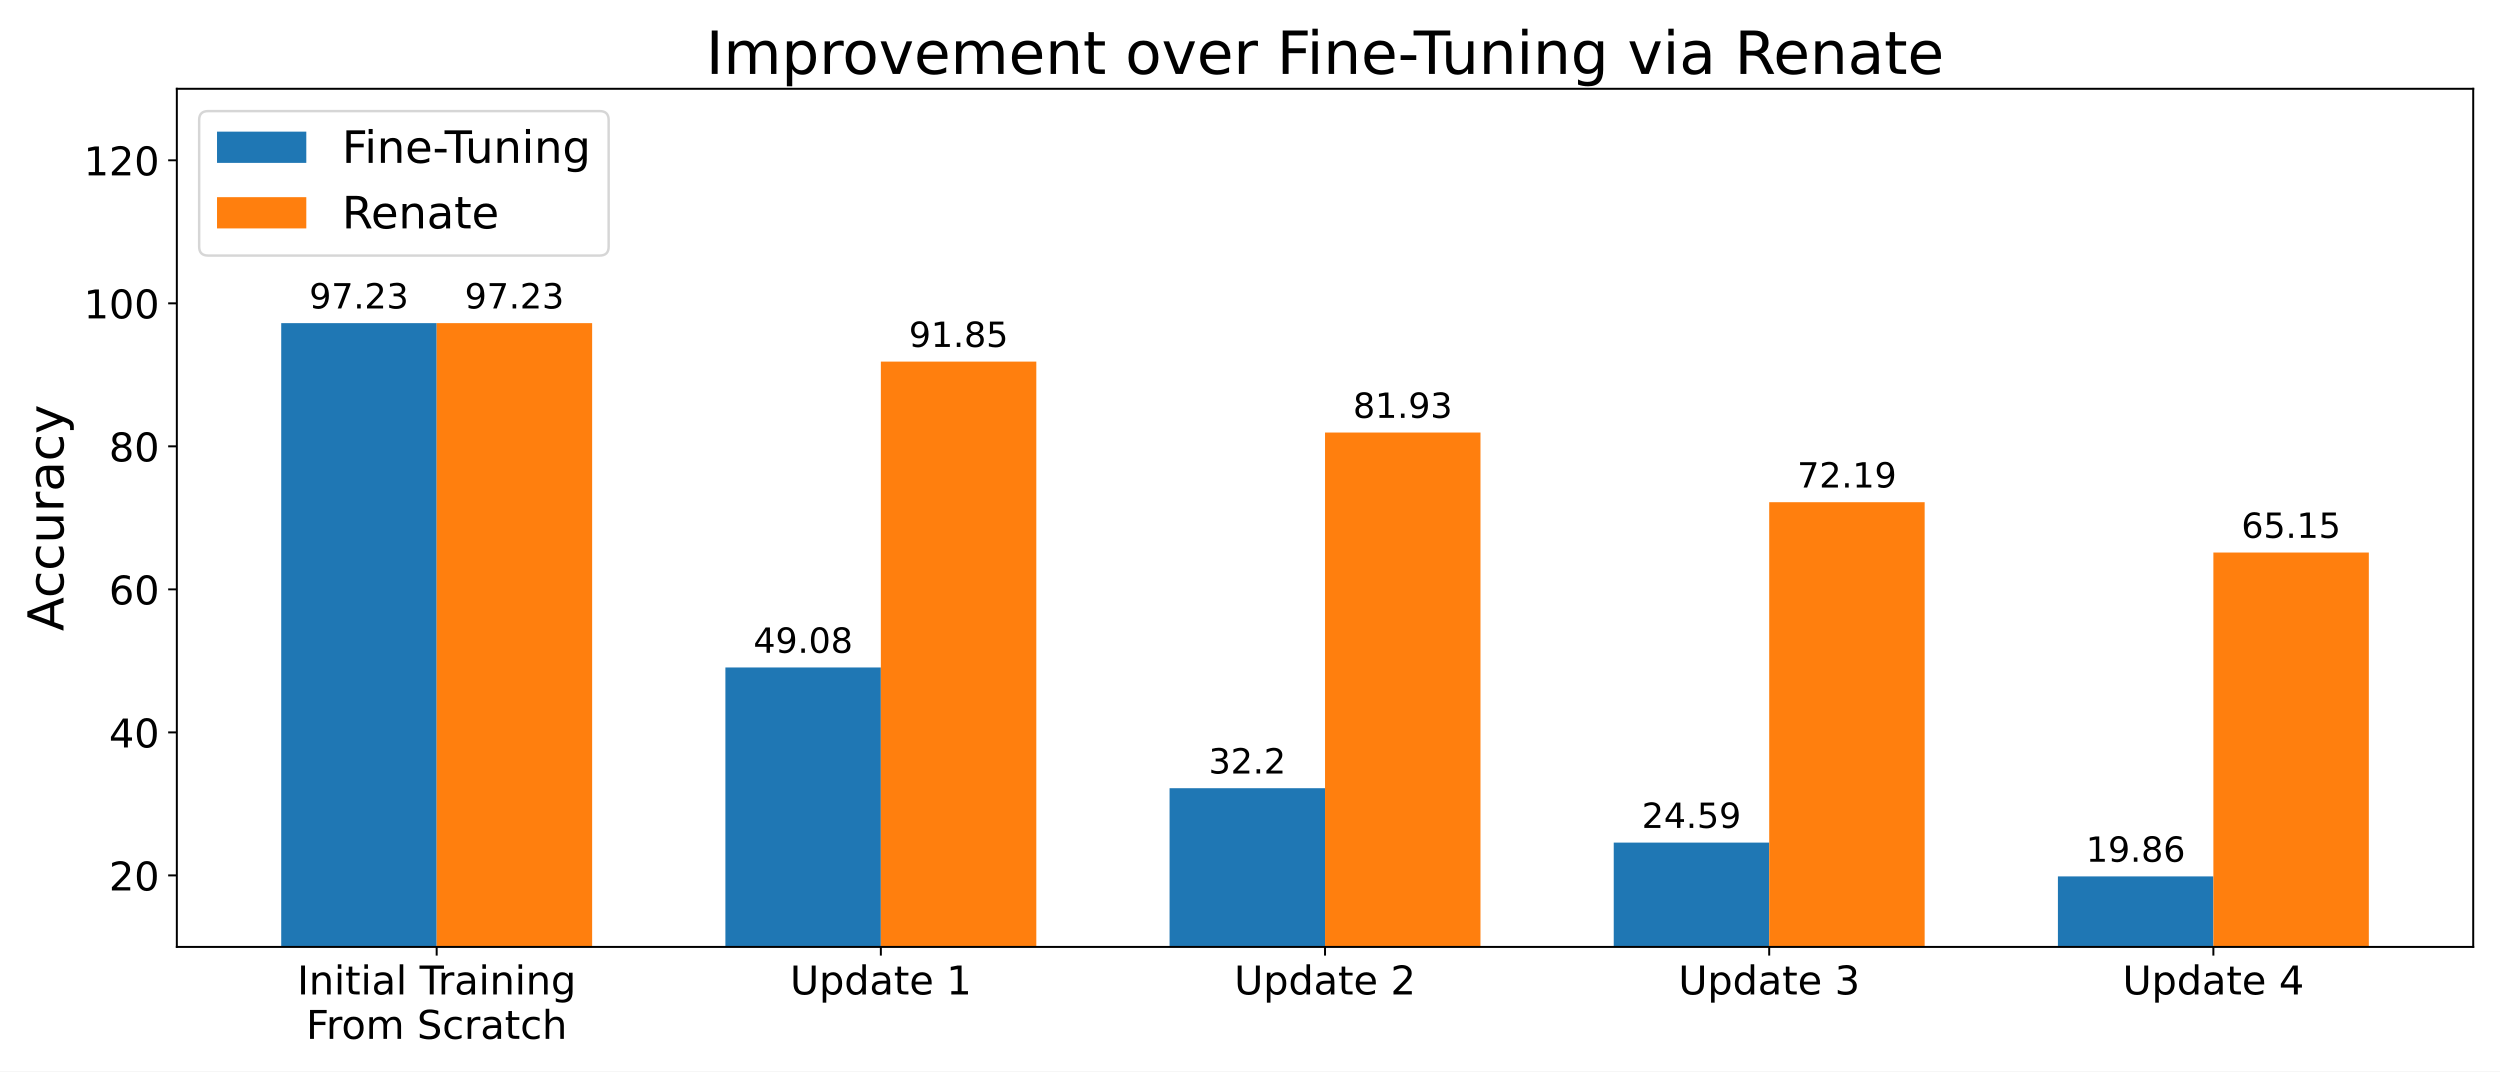
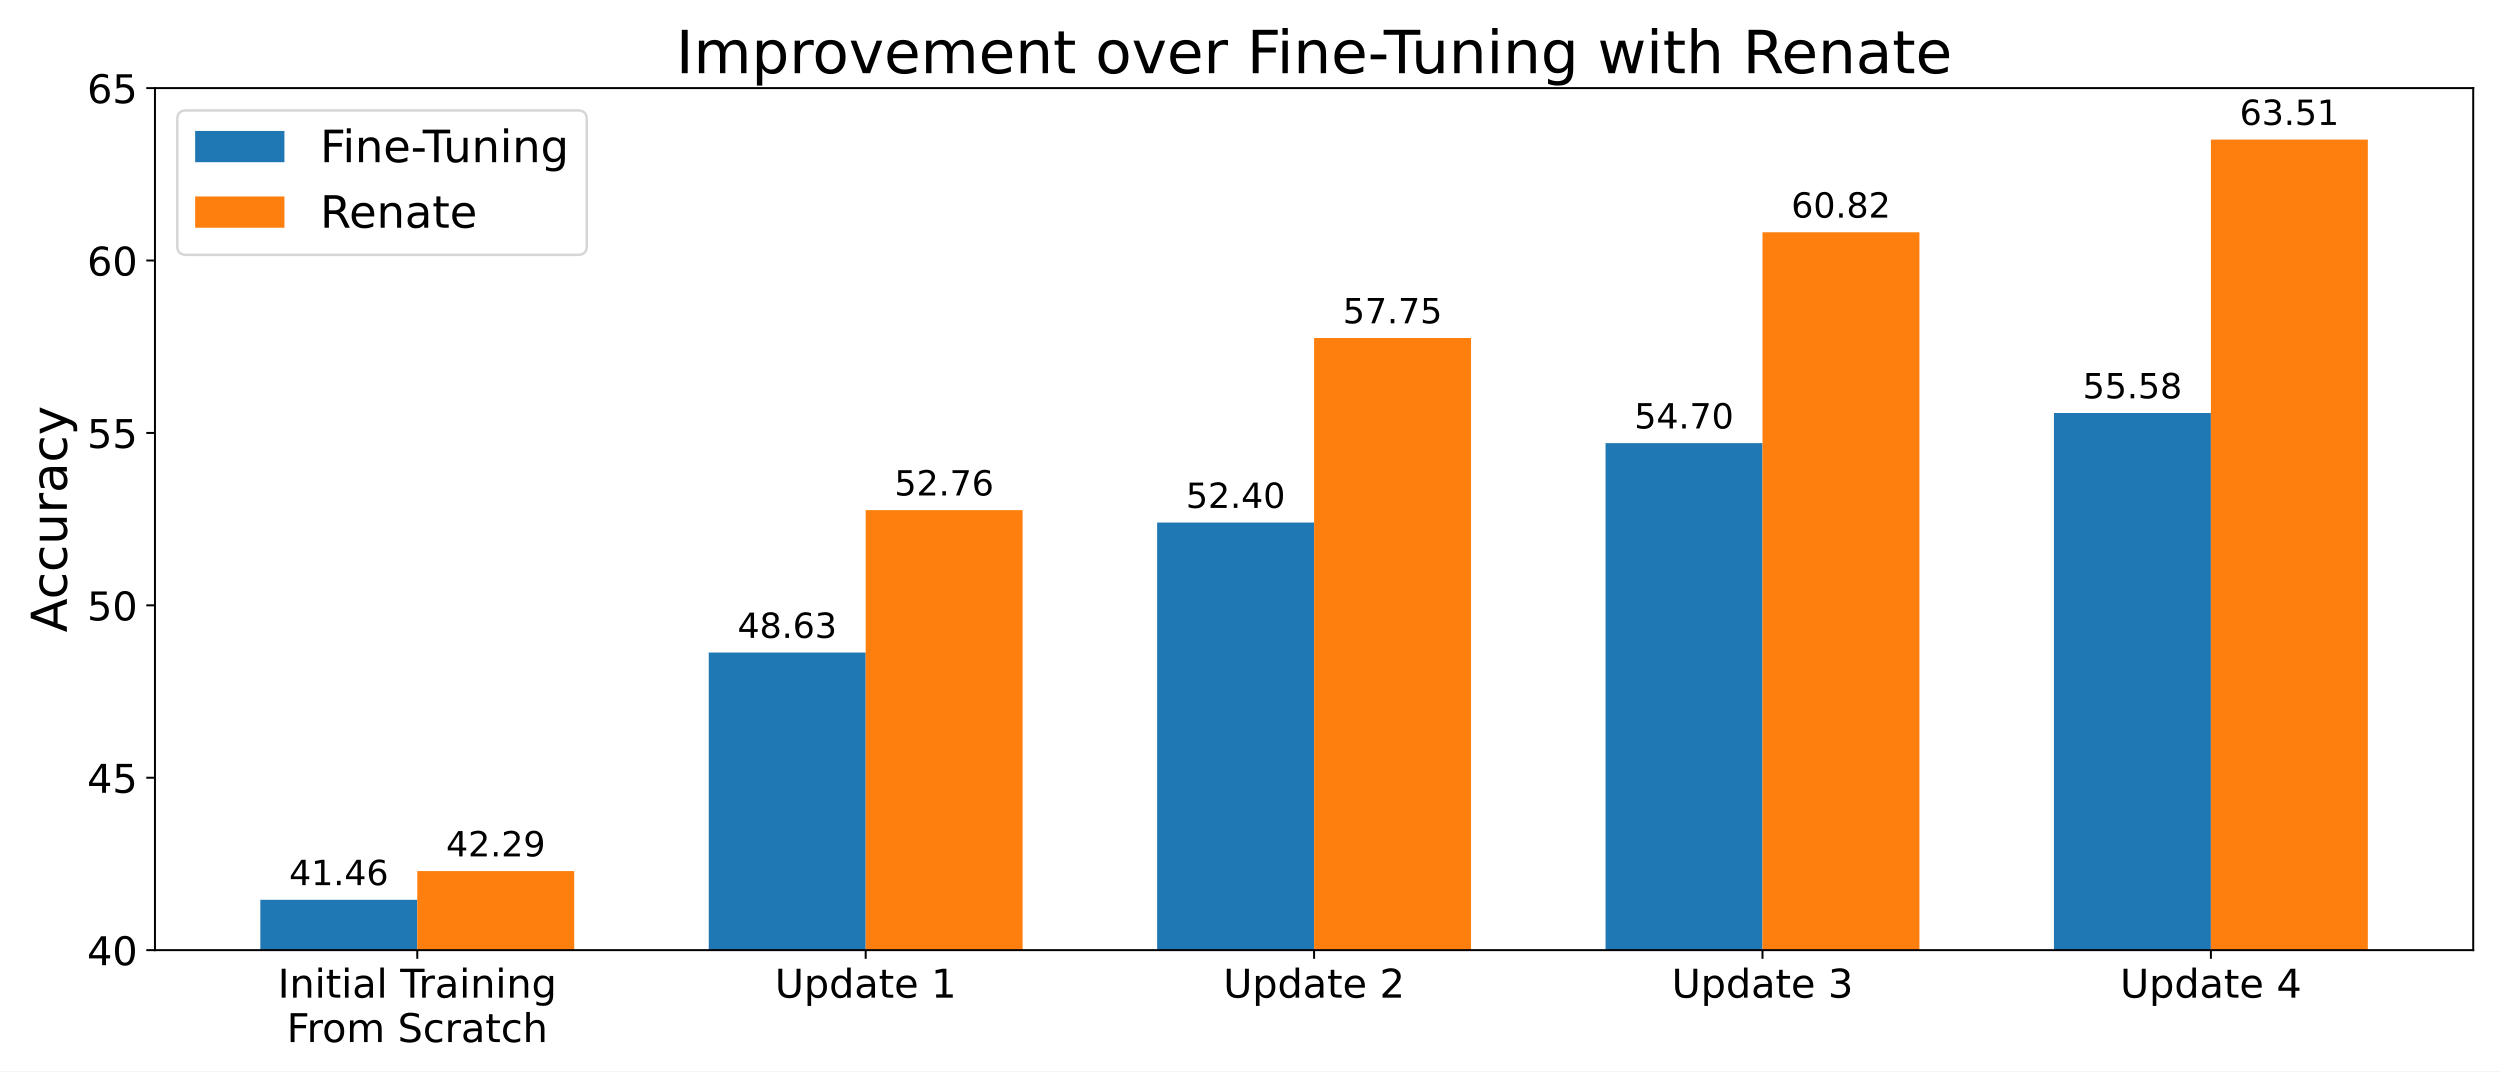
<svg xmlns="http://www.w3.org/2000/svg" xmlns:xlink="http://www.w3.org/1999/xlink" width="1008pt" height="432pt" viewBox="0 0 1008 432" version="1.1">
  <defs>
    <style type="text/css">*{stroke-linejoin: round; stroke-linecap: butt}</style>
  </defs>
  <g id="figure_1">
    <g id="patch_1">
      <path d="M 0 432  L 1008 432  L 1008 0  L 0 0  z " style="fill: #ffffff" />
    </g>
    <g id="axes_1">
      <g id="patch_2">
-         <path d="M 71.3 381.8  L 997.2 381.8  L 997.2 35.8  L 71.3 35.8  z " style="fill: #ffffff" />
+         <path d="M 62.48 383.096  L 997.2 383.096  L 997.2 35.52  L 62.48 35.52  z " style="fill: #ffffff" />
      </g>
      <g id="patch_3">
-         <path d="M 113.386 410.633  L 176.068 410.633  L 176.068 130.287  L 113.386 130.287  z " clip-path="url(#p554fb42fe5)" style="fill: #1f77b4" />
+         <path d="M 104.967 939.218  L 168.246 939.218  L 168.246 362.798  L 104.967 362.798  z " clip-path="url(#p8a163cc207)" style="fill: #1f77b4" />
      </g>
      <g id="patch_4">
-         <path d="M 292.477 410.633  L 355.159 410.633  L 355.159 269.119  L 292.477 269.119  z " clip-path="url(#p554fb42fe5)" style="fill: #1f77b4" />
+         <path d="M 285.764 939.218  L 349.043 939.218  L 349.043 263.113  L 285.764 263.113  z " clip-path="url(#p8a163cc207)" style="fill: #1f77b4" />
      </g>
      <g id="patch_5">
-         <path d="M 471.568 410.633  L 534.25 410.633  L 534.25 317.79  L 471.568 317.79  z " clip-path="url(#p554fb42fe5)" style="fill: #1f77b4" />
+         <path d="M 466.561 939.218  L 529.84 939.218  L 529.84 210.698  L 466.561 210.698  z " clip-path="url(#p8a163cc207)" style="fill: #1f77b4" />
      </g>
      <g id="patch_6">
-         <path d="M 650.659 410.633  L 713.341 410.633  L 713.341 339.732  L 650.659 339.732  z " clip-path="url(#p554fb42fe5)" style="fill: #1f77b4" />
+         <path d="M 647.358 939.218  L 710.637 939.218  L 710.637 178.675  L 647.358 178.675  z " clip-path="url(#p8a163cc207)" style="fill: #1f77b4" />
      </g>
      <g id="patch_7">
-         <path d="M 829.75 410.633  L 892.432 410.633  L 892.432 353.37  L 829.75 353.37  z " clip-path="url(#p554fb42fe5)" style="fill: #1f77b4" />
+         <path d="M 828.155 939.218  L 891.434 939.218  L 891.434 166.524  L 828.155 166.524  z " clip-path="url(#p8a163cc207)" style="fill: #1f77b4" />
      </g>
      <g id="patch_8">
-         <path d="M 176.068 410.633  L 238.75 410.633  L 238.75 130.287  L 176.068 130.287  z " clip-path="url(#p554fb42fe5)" style="fill: #ff7f0e" />
+         <path d="M 168.246 939.218  L 231.525 939.218  L 231.525 351.212  L 168.246 351.212  z " clip-path="url(#p8a163cc207)" style="fill: #ff7f0e" />
      </g>
      <g id="patch_9">
-         <path d="M 355.159 410.633  L 417.841 410.633  L 417.841 145.799  L 355.159 145.799  z " clip-path="url(#p554fb42fe5)" style="fill: #ff7f0e" />
+         <path d="M 349.043 939.218  L 412.322 939.218  L 412.322 205.693  L 349.043 205.693  z " clip-path="url(#p8a163cc207)" style="fill: #ff7f0e" />
      </g>
      <g id="patch_10">
-         <path d="M 534.25 410.633  L 596.932 410.633  L 596.932 174.402  L 534.25 174.402  z " clip-path="url(#p554fb42fe5)" style="fill: #ff7f0e" />
+         <path d="M 529.84 939.218  L 593.119 939.218  L 593.119 136.271  L 529.84 136.271  z " clip-path="url(#p8a163cc207)" style="fill: #ff7f0e" />
      </g>
      <g id="patch_11">
-         <path d="M 713.341 410.633  L 776.023 410.633  L 776.023 202.486  L 713.341 202.486  z " clip-path="url(#p554fb42fe5)" style="fill: #ff7f0e" />
+         <path d="M 710.637 939.218  L 773.916 939.218  L 773.916 93.658  L 710.637 93.658  z " clip-path="url(#p8a163cc207)" style="fill: #ff7f0e" />
      </g>
      <g id="patch_12">
-         <path d="M 892.432 410.633  L 955.114 410.633  L 955.114 222.784  L 892.432 222.784  z " clip-path="url(#p554fb42fe5)" style="fill: #ff7f0e" />
+         <path d="M 891.434 939.218  L 954.713 939.218  L 954.713 56.282  L 891.434 56.282  z " clip-path="url(#p8a163cc207)" style="fill: #ff7f0e" />
      </g>
      <g id="matplotlib.axis_1">
        <g id="xtick_1">
          <g id="line2d_1">
            <defs>
-               <path id="m2bc23088a0" d="M 0 0  L 0 3.5  " style="stroke: #000000; stroke-width: 0.8" />
+               <path id="md21f0d5c09" d="M 0 0  L 0 3.5  " style="stroke: #000000; stroke-width: 0.8" />
            </defs>
            <g>
-               <use xlink:href="#m2bc23088a0" x="176.068" y="381.8" style="stroke: #000000; stroke-width: 0.8" />
+               <use xlink:href="#md21f0d5c09" x="168.246" y="383.096" style="stroke: #000000; stroke-width: 0.8" />
            </g>
          </g>
          <g id="text_1">
-             <g transform="translate(119.8282 400.9575) scale(0.16 -0.16)">
+             <g transform="translate(112.0062 402.2535)scale(0.16 -0.16)">
              <defs>
                <path id="DejaVuSans-49" d="M 628 4666  L 1259 4666  L 1259 0  L 628 0  L 628 4666  z " transform="scale(0.015625)" />
                <path id="DejaVuSans-6e" d="M 3513 2113  L 3513 0  L 2938 0  L 2938 2094  Q 2938 2591 2744 2837  Q 2550 3084 2163 3084  Q 1697 3084 1428 2787  Q 1159 2491 1159 1978  L 1159 0  L 581 0  L 581 3500  L 1159 3500  L 1159 2956  Q 1366 3272 1645 3428  Q 1925 3584 2291 3584  Q 2894 3584 3203 3211  Q 3513 2838 3513 2113  z " transform="scale(0.015625)" />
                <path id="DejaVuSans-69" d="M 603 3500  L 1178 3500  L 1178 0  L 603 0  L 603 3500  z M 603 4863  L 1178 4863  L 1178 4134  L 603 4134  L 603 4863  z " transform="scale(0.015625)" />
                <path id="DejaVuSans-74" d="M 1172 4494  L 1172 3500  L 2356 3500  L 2356 3053  L 1172 3053  L 1172 1153  Q 1172 725 1289 603  Q 1406 481 1766 481  L 2356 481  L 2356 0  L 1766 0  Q 1100 0 847 248  Q 594 497 594 1153  L 594 3053  L 172 3053  L 172 3500  L 594 3500  L 594 4494  L 1172 4494  z " transform="scale(0.015625)" />
                <path id="DejaVuSans-61" d="M 2194 1759  Q 1497 1759 1228 1600  Q 959 1441 959 1056  Q 959 750 1161 570  Q 1363 391 1709 391  Q 2188 391 2477 730  Q 2766 1069 2766 1631  L 2766 1759  L 2194 1759  z M 3341 1997  L 3341 0  L 2766 0  L 2766 531  Q 2569 213 2275 61  Q 1981 -91 1556 -91  Q 1019 -91 701 211  Q 384 513 384 1019  Q 384 1609 779 1909  Q 1175 2209 1959 2209  L 2766 2209  L 2766 2266  Q 2766 2663 2505 2880  Q 2244 3097 1772 3097  Q 1472 3097 1187 3025  Q 903 2953 641 2809  L 641 3341  Q 956 3463 1253 3523  Q 1550 3584 1831 3584  Q 2591 3584 2966 3190  Q 3341 2797 3341 1997  z " transform="scale(0.015625)" />
                <path id="DejaVuSans-6c" d="M 603 4863  L 1178 4863  L 1178 0  L 603 0  L 603 4863  z " transform="scale(0.015625)" />
                <path id="DejaVuSans-20" transform="scale(0.015625)" />
                <path id="DejaVuSans-54" d="M -19 4666  L 3928 4666  L 3928 4134  L 2272 4134  L 2272 0  L 1638 0  L 1638 4134  L -19 4134  L -19 4666  z " transform="scale(0.015625)" />
                <path id="DejaVuSans-72" d="M 2631 2963  Q 2534 3019 2420 3045  Q 2306 3072 2169 3072  Q 1681 3072 1420 2755  Q 1159 2438 1159 1844  L 1159 0  L 581 0  L 581 3500  L 1159 3500  L 1159 2956  Q 1341 3275 1631 3429  Q 1922 3584 2338 3584  Q 2397 3584 2469 3576  Q 2541 3569 2628 3553  L 2631 2963  z " transform="scale(0.015625)" />
                <path id="DejaVuSans-67" d="M 2906 1791  Q 2906 2416 2648 2759  Q 2391 3103 1925 3103  Q 1463 3103 1205 2759  Q 947 2416 947 1791  Q 947 1169 1205 825  Q 1463 481 1925 481  Q 2391 481 2648 825  Q 2906 1169 2906 1791  z M 3481 434  Q 3481 -459 3084 -895  Q 2688 -1331 1869 -1331  Q 1566 -1331 1297 -1286  Q 1028 -1241 775 -1147  L 775 -588  Q 1028 -725 1275 -790  Q 1522 -856 1778 -856  Q 2344 -856 2625 -561  Q 2906 -266 2906 331  L 2906 616  Q 2728 306 2450 153  Q 2172 0 1784 0  Q 1141 0 747 490  Q 353 981 353 1791  Q 353 2603 747 3093  Q 1141 3584 1784 3584  Q 2172 3584 2450 3431  Q 2728 3278 2906 2969  L 2906 3500  L 3481 3500  L 3481 434  z " transform="scale(0.015625)" />
              </defs>
              <use xlink:href="#DejaVuSans-49" />
              <use xlink:href="#DejaVuSans-6e" x="29.492" />
              <use xlink:href="#DejaVuSans-69" x="92.871" />
              <use xlink:href="#DejaVuSans-74" x="120.654" />
              <use xlink:href="#DejaVuSans-69" x="159.863" />
              <use xlink:href="#DejaVuSans-61" x="187.646" />
              <use xlink:href="#DejaVuSans-6c" x="248.926" />
              <use xlink:href="#DejaVuSans-20" x="276.709" />
              <use xlink:href="#DejaVuSans-54" x="308.496" />
              <use xlink:href="#DejaVuSans-72" x="354.83" />
              <use xlink:href="#DejaVuSans-61" x="395.943" />
              <use xlink:href="#DejaVuSans-69" x="457.223" />
              <use xlink:href="#DejaVuSans-6e" x="485.006" />
              <use xlink:href="#DejaVuSans-69" x="548.385" />
              <use xlink:href="#DejaVuSans-6e" x="576.168" />
              <use xlink:href="#DejaVuSans-67" x="639.547" />
            </g>
-             <g transform="translate(123.4344 418.874) scale(0.16 -0.16)">
+             <g transform="translate(115.6124 420.17)scale(0.16 -0.16)">
              <defs>
                <path id="DejaVuSans-46" d="M 628 4666  L 3309 4666  L 3309 4134  L 1259 4134  L 1259 2759  L 3109 2759  L 3109 2228  L 1259 2228  L 1259 0  L 628 0  L 628 4666  z " transform="scale(0.015625)" />
                <path id="DejaVuSans-6f" d="M 1959 3097  Q 1497 3097 1228 2736  Q 959 2375 959 1747  Q 959 1119 1226 758  Q 1494 397 1959 397  Q 2419 397 2687 759  Q 2956 1122 2956 1747  Q 2956 2369 2687 2733  Q 2419 3097 1959 3097  z M 1959 3584  Q 2709 3584 3137 3096  Q 3566 2609 3566 1747  Q 3566 888 3137 398  Q 2709 -91 1959 -91  Q 1206 -91 779 398  Q 353 888 353 1747  Q 353 2609 779 3096  Q 1206 3584 1959 3584  z " transform="scale(0.015625)" />
                <path id="DejaVuSans-6d" d="M 3328 2828  Q 3544 3216 3844 3400  Q 4144 3584 4550 3584  Q 5097 3584 5394 3201  Q 5691 2819 5691 2113  L 5691 0  L 5113 0  L 5113 2094  Q 5113 2597 4934 2840  Q 4756 3084 4391 3084  Q 3944 3084 3684 2787  Q 3425 2491 3425 1978  L 3425 0  L 2847 0  L 2847 2094  Q 2847 2600 2669 2842  Q 2491 3084 2119 3084  Q 1678 3084 1418 2786  Q 1159 2488 1159 1978  L 1159 0  L 581 0  L 581 3500  L 1159 3500  L 1159 2956  Q 1356 3278 1631 3431  Q 1906 3584 2284 3584  Q 2666 3584 2933 3390  Q 3200 3197 3328 2828  z " transform="scale(0.015625)" />
                <path id="DejaVuSans-53" d="M 3425 4513  L 3425 3897  Q 3066 4069 2747 4153  Q 2428 4238 2131 4238  Q 1616 4238 1336 4038  Q 1056 3838 1056 3469  Q 1056 3159 1242 3001  Q 1428 2844 1947 2747  L 2328 2669  Q 3034 2534 3370 2195  Q 3706 1856 3706 1288  Q 3706 609 3251 259  Q 2797 -91 1919 -91  Q 1588 -91 1214 -16  Q 841 59 441 206  L 441 856  Q 825 641 1194 531  Q 1563 422 1919 422  Q 2459 422 2753 634  Q 3047 847 3047 1241  Q 3047 1584 2836 1778  Q 2625 1972 2144 2069  L 1759 2144  Q 1053 2284 737 2584  Q 422 2884 422 3419  Q 422 4038 858 4394  Q 1294 4750 2059 4750  Q 2388 4750 2728 4690  Q 3069 4631 3425 4513  z " transform="scale(0.015625)" />
                <path id="DejaVuSans-63" d="M 3122 3366  L 3122 2828  Q 2878 2963 2633 3030  Q 2388 3097 2138 3097  Q 1578 3097 1268 2742  Q 959 2388 959 1747  Q 959 1106 1268 751  Q 1578 397 2138 397  Q 2388 397 2633 464  Q 2878 531 3122 666  L 3122 134  Q 2881 22 2623 -34  Q 2366 -91 2075 -91  Q 1284 -91 818 406  Q 353 903 353 1747  Q 353 2603 823 3093  Q 1294 3584 2113 3584  Q 2378 3584 2631 3529  Q 2884 3475 3122 3366  z " transform="scale(0.015625)" />
                <path id="DejaVuSans-68" d="M 3513 2113  L 3513 0  L 2938 0  L 2938 2094  Q 2938 2591 2744 2837  Q 2550 3084 2163 3084  Q 1697 3084 1428 2787  Q 1159 2491 1159 1978  L 1159 0  L 581 0  L 581 4863  L 1159 4863  L 1159 2956  Q 1366 3272 1645 3428  Q 1925 3584 2291 3584  Q 2894 3584 3203 3211  Q 3513 2838 3513 2113  z " transform="scale(0.015625)" />
              </defs>
              <use xlink:href="#DejaVuSans-46" />
              <use xlink:href="#DejaVuSans-72" x="50.27" />
              <use xlink:href="#DejaVuSans-6f" x="89.133" />
              <use xlink:href="#DejaVuSans-6d" x="150.314" />
              <use xlink:href="#DejaVuSans-20" x="247.727" />
              <use xlink:href="#DejaVuSans-53" x="279.514" />
              <use xlink:href="#DejaVuSans-63" x="342.99" />
              <use xlink:href="#DejaVuSans-72" x="397.971" />
              <use xlink:href="#DejaVuSans-61" x="439.084" />
              <use xlink:href="#DejaVuSans-74" x="500.363" />
              <use xlink:href="#DejaVuSans-63" x="539.572" />
              <use xlink:href="#DejaVuSans-68" x="594.553" />
            </g>
          </g>
        </g>
        <g id="xtick_2">
          <g id="line2d_2">
            <g>
-               <use xlink:href="#m2bc23088a0" x="355.159" y="381.8" style="stroke: #000000; stroke-width: 0.8" />
+               <use xlink:href="#md21f0d5c09" x="349.043" y="383.096" style="stroke: #000000; stroke-width: 0.8" />
            </g>
          </g>
          <g id="text_2">
-             <g transform="translate(318.5528 400.9575) scale(0.16 -0.16)">
+             <g transform="translate(312.4368 402.2535)scale(0.16 -0.16)">
              <defs>
                <path id="DejaVuSans-55" d="M 556 4666  L 1191 4666  L 1191 1831  Q 1191 1081 1462 751  Q 1734 422 2344 422  Q 2950 422 3222 751  Q 3494 1081 3494 1831  L 3494 4666  L 4128 4666  L 4128 1753  Q 4128 841 3676 375  Q 3225 -91 2344 -91  Q 1459 -91 1007 375  Q 556 841 556 1753  L 556 4666  z " transform="scale(0.015625)" />
                <path id="DejaVuSans-70" d="M 1159 525  L 1159 -1331  L 581 -1331  L 581 3500  L 1159 3500  L 1159 2969  Q 1341 3281 1617 3432  Q 1894 3584 2278 3584  Q 2916 3584 3314 3078  Q 3713 2572 3713 1747  Q 3713 922 3314 415  Q 2916 -91 2278 -91  Q 1894 -91 1617 61  Q 1341 213 1159 525  z M 3116 1747  Q 3116 2381 2855 2742  Q 2594 3103 2138 3103  Q 1681 3103 1420 2742  Q 1159 2381 1159 1747  Q 1159 1113 1420 752  Q 1681 391 2138 391  Q 2594 391 2855 752  Q 3116 1113 3116 1747  z " transform="scale(0.015625)" />
                <path id="DejaVuSans-64" d="M 2906 2969  L 2906 4863  L 3481 4863  L 3481 0  L 2906 0  L 2906 525  Q 2725 213 2448 61  Q 2172 -91 1784 -91  Q 1150 -91 751 415  Q 353 922 353 1747  Q 353 2572 751 3078  Q 1150 3584 1784 3584  Q 2172 3584 2448 3432  Q 2725 3281 2906 2969  z M 947 1747  Q 947 1113 1208 752  Q 1469 391 1925 391  Q 2381 391 2643 752  Q 2906 1113 2906 1747  Q 2906 2381 2643 2742  Q 2381 3103 1925 3103  Q 1469 3103 1208 2742  Q 947 2381 947 1747  z " transform="scale(0.015625)" />
                <path id="DejaVuSans-65" d="M 3597 1894  L 3597 1613  L 953 1613  Q 991 1019 1311 708  Q 1631 397 2203 397  Q 2534 397 2845 478  Q 3156 559 3463 722  L 3463 178  Q 3153 47 2828 -22  Q 2503 -91 2169 -91  Q 1331 -91 842 396  Q 353 884 353 1716  Q 353 2575 817 3079  Q 1281 3584 2069 3584  Q 2775 3584 3186 3129  Q 3597 2675 3597 1894  z M 3022 2063  Q 3016 2534 2758 2815  Q 2500 3097 2075 3097  Q 1594 3097 1305 2825  Q 1016 2553 972 2059  L 3022 2063  z " transform="scale(0.015625)" />
                <path id="DejaVuSans-31" d="M 794 531  L 1825 531  L 1825 4091  L 703 3866  L 703 4441  L 1819 4666  L 2450 4666  L 2450 531  L 3481 531  L 3481 0  L 794 0  L 794 531  z " transform="scale(0.015625)" />
              </defs>
              <use xlink:href="#DejaVuSans-55" />
              <use xlink:href="#DejaVuSans-70" x="73.193" />
              <use xlink:href="#DejaVuSans-64" x="136.67" />
              <use xlink:href="#DejaVuSans-61" x="200.146" />
              <use xlink:href="#DejaVuSans-74" x="261.426" />
              <use xlink:href="#DejaVuSans-65" x="300.635" />
              <use xlink:href="#DejaVuSans-20" x="362.158" />
              <use xlink:href="#DejaVuSans-31" x="393.945" />
            </g>
          </g>
        </g>
        <g id="xtick_3">
          <g id="line2d_3">
            <g>
-               <use xlink:href="#m2bc23088a0" x="534.25" y="381.8" style="stroke: #000000; stroke-width: 0.8" />
+               <use xlink:href="#md21f0d5c09" x="529.84" y="383.096" style="stroke: #000000; stroke-width: 0.8" />
            </g>
          </g>
          <g id="text_3">
-             <g transform="translate(497.6438 400.9575) scale(0.16 -0.16)">
+             <g transform="translate(493.2337 402.2535)scale(0.16 -0.16)">
              <defs>
                <path id="DejaVuSans-32" d="M 1228 531  L 3431 531  L 3431 0  L 469 0  L 469 531  Q 828 903 1448 1529  Q 2069 2156 2228 2338  Q 2531 2678 2651 2914  Q 2772 3150 2772 3378  Q 2772 3750 2511 3984  Q 2250 4219 1831 4219  Q 1534 4219 1204 4116  Q 875 4013 500 3803  L 500 4441  Q 881 4594 1212 4672  Q 1544 4750 1819 4750  Q 2544 4750 2975 4387  Q 3406 4025 3406 3419  Q 3406 3131 3298 2873  Q 3191 2616 2906 2266  Q 2828 2175 2409 1742  Q 1991 1309 1228 531  z " transform="scale(0.015625)" />
              </defs>
              <use xlink:href="#DejaVuSans-55" />
              <use xlink:href="#DejaVuSans-70" x="73.193" />
              <use xlink:href="#DejaVuSans-64" x="136.67" />
              <use xlink:href="#DejaVuSans-61" x="200.146" />
              <use xlink:href="#DejaVuSans-74" x="261.426" />
              <use xlink:href="#DejaVuSans-65" x="300.635" />
              <use xlink:href="#DejaVuSans-20" x="362.158" />
              <use xlink:href="#DejaVuSans-32" x="393.945" />
            </g>
          </g>
        </g>
        <g id="xtick_4">
          <g id="line2d_4">
            <g>
-               <use xlink:href="#m2bc23088a0" x="713.341" y="381.8" style="stroke: #000000; stroke-width: 0.8" />
+               <use xlink:href="#md21f0d5c09" x="710.637" y="383.096" style="stroke: #000000; stroke-width: 0.8" />
            </g>
          </g>
          <g id="text_4">
-             <g transform="translate(676.7347 400.9575) scale(0.16 -0.16)">
+             <g transform="translate(674.0307 402.2535)scale(0.16 -0.16)">
              <defs>
                <path id="DejaVuSans-33" d="M 2597 2516  Q 3050 2419 3304 2112  Q 3559 1806 3559 1356  Q 3559 666 3084 287  Q 2609 -91 1734 -91  Q 1441 -91 1130 -33  Q 819 25 488 141  L 488 750  Q 750 597 1062 519  Q 1375 441 1716 441  Q 2309 441 2620 675  Q 2931 909 2931 1356  Q 2931 1769 2642 2001  Q 2353 2234 1838 2234  L 1294 2234  L 1294 2753  L 1863 2753  Q 2328 2753 2575 2939  Q 2822 3125 2822 3475  Q 2822 3834 2567 4026  Q 2313 4219 1838 4219  Q 1578 4219 1281 4162  Q 984 4106 628 3988  L 628 4550  Q 988 4650 1302 4700  Q 1616 4750 1894 4750  Q 2613 4750 3031 4423  Q 3450 4097 3450 3541  Q 3450 3153 3228 2886  Q 3006 2619 2597 2516  z " transform="scale(0.015625)" />
              </defs>
              <use xlink:href="#DejaVuSans-55" />
              <use xlink:href="#DejaVuSans-70" x="73.193" />
              <use xlink:href="#DejaVuSans-64" x="136.67" />
              <use xlink:href="#DejaVuSans-61" x="200.146" />
              <use xlink:href="#DejaVuSans-74" x="261.426" />
              <use xlink:href="#DejaVuSans-65" x="300.635" />
              <use xlink:href="#DejaVuSans-20" x="362.158" />
              <use xlink:href="#DejaVuSans-33" x="393.945" />
            </g>
          </g>
        </g>
        <g id="xtick_5">
          <g id="line2d_5">
            <g>
-               <use xlink:href="#m2bc23088a0" x="892.432" y="381.8" style="stroke: #000000; stroke-width: 0.8" />
+               <use xlink:href="#md21f0d5c09" x="891.434" y="383.096" style="stroke: #000000; stroke-width: 0.8" />
            </g>
          </g>
          <g id="text_5">
-             <g transform="translate(855.8256 400.9575) scale(0.16 -0.16)">
+             <g transform="translate(854.8276 402.2535)scale(0.16 -0.16)">
              <defs>
                <path id="DejaVuSans-34" d="M 2419 4116  L 825 1625  L 2419 1625  L 2419 4116  z M 2253 4666  L 3047 4666  L 3047 1625  L 3713 1625  L 3713 1100  L 3047 1100  L 3047 0  L 2419 0  L 2419 1100  L 313 1100  L 313 1709  L 2253 4666  z " transform="scale(0.015625)" />
              </defs>
              <use xlink:href="#DejaVuSans-55" />
              <use xlink:href="#DejaVuSans-70" x="73.193" />
              <use xlink:href="#DejaVuSans-64" x="136.67" />
              <use xlink:href="#DejaVuSans-61" x="200.146" />
              <use xlink:href="#DejaVuSans-74" x="261.426" />
              <use xlink:href="#DejaVuSans-65" x="300.635" />
              <use xlink:href="#DejaVuSans-20" x="362.158" />
              <use xlink:href="#DejaVuSans-34" x="393.945" />
            </g>
          </g>
        </g>
      </g>
      <g id="matplotlib.axis_2">
        <g id="ytick_1">
          <g id="line2d_6">
            <defs>
-               <path id="m31b6bb1245" d="M 0 0  L -3.5 0  " style="stroke: #000000; stroke-width: 0.8" />
+               <path id="mcad4b25a8c" d="M 0 0  L -3.5 0  " style="stroke: #000000; stroke-width: 0.8" />
            </defs>
            <g>
-               <use xlink:href="#m31b6bb1245" x="71.3" y="352.967" style="stroke: #000000; stroke-width: 0.8" />
+               <use xlink:href="#mcad4b25a8c" x="62.48" y="383.096" style="stroke: #000000; stroke-width: 0.8" />
            </g>
          </g>
          <g id="text_6">
-             <g transform="translate(43.94 359.0454) scale(0.16 -0.16)">
+             <g transform="translate(35.12 389.1748)scale(0.16 -0.16)">
              <defs>
                <path id="DejaVuSans-30" d="M 2034 4250  Q 1547 4250 1301 3770  Q 1056 3291 1056 2328  Q 1056 1369 1301 889  Q 1547 409 2034 409  Q 2525 409 2770 889  Q 3016 1369 3016 2328  Q 3016 3291 2770 3770  Q 2525 4250 2034 4250  z M 2034 4750  Q 2819 4750 3233 4129  Q 3647 3509 3647 2328  Q 3647 1150 3233 529  Q 2819 -91 2034 -91  Q 1250 -91 836 529  Q 422 1150 422 2328  Q 422 3509 836 4129  Q 1250 4750 2034 4750  z " transform="scale(0.015625)" />
              </defs>
-               <use xlink:href="#DejaVuSans-32" />
+               <use xlink:href="#DejaVuSans-34" />
              <use xlink:href="#DejaVuSans-30" x="63.623" />
            </g>
          </g>
        </g>
        <g id="ytick_2">
          <g id="line2d_7">
            <g>
-               <use xlink:href="#m31b6bb1245" x="71.3" y="295.3" style="stroke: #000000; stroke-width: 0.8" />
+               <use xlink:href="#mcad4b25a8c" x="62.48" y="313.581" style="stroke: #000000; stroke-width: 0.8" />
            </g>
          </g>
          <g id="text_7">
-             <g transform="translate(43.94 301.3788) scale(0.16 -0.16)">
+             <g transform="translate(35.12 319.6596)scale(0.16 -0.16)">
+               <defs>
+                 <path id="DejaVuSans-35" d="M 691 4666  L 3169 4666  L 3169 4134  L 1269 4134  L 1269 2991  Q 1406 3038 1543 3061  Q 1681 3084 1819 3084  Q 2600 3084 3056 2656  Q 3513 2228 3513 1497  Q 3513 744 3044 326  Q 2575 -91 1722 -91  Q 1428 -91 1123 -41  Q 819 9 494 109  L 494 744  Q 775 591 1075 516  Q 1375 441 1709 441  Q 2250 441 2565 725  Q 2881 1009 2881 1497  Q 2881 1984 2565 2268  Q 2250 2553 1709 2553  Q 1456 2553 1204 2497  Q 953 2441 691 2322  L 691 4666  z " transform="scale(0.015625)" />
+               </defs>
              <use xlink:href="#DejaVuSans-34" />
-               <use xlink:href="#DejaVuSans-30" x="63.623" />
+               <use xlink:href="#DejaVuSans-35" x="63.623" />
            </g>
          </g>
        </g>
        <g id="ytick_3">
          <g id="line2d_8">
            <g>
-               <use xlink:href="#m31b6bb1245" x="71.3" y="237.633" style="stroke: #000000; stroke-width: 0.8" />
+               <use xlink:href="#mcad4b25a8c" x="62.48" y="244.066" style="stroke: #000000; stroke-width: 0.8" />
            </g>
          </g>
          <g id="text_8">
-             <g transform="translate(43.94 243.7121) scale(0.16 -0.16)">
+             <g transform="translate(35.12 250.1444)scale(0.16 -0.16)">
+               <use xlink:href="#DejaVuSans-35" />
+               <use xlink:href="#DejaVuSans-30" x="63.623" />
+             </g>
+           </g>
+         </g>
+         <g id="ytick_4">
+           <g id="line2d_9">
+             <g>
+               <use xlink:href="#mcad4b25a8c" x="62.48" y="174.55" style="stroke: #000000; stroke-width: 0.8" />
+             </g>
+           </g>
+           <g id="text_9">
+             <g transform="translate(35.12 180.6292)scale(0.16 -0.16)">
+               <use xlink:href="#DejaVuSans-35" />
+               <use xlink:href="#DejaVuSans-35" x="63.623" />
+             </g>
+           </g>
+         </g>
+         <g id="ytick_5">
+           <g id="line2d_10">
+             <g>
+               <use xlink:href="#mcad4b25a8c" x="62.48" y="105.035" style="stroke: #000000; stroke-width: 0.8" />
+             </g>
+           </g>
+           <g id="text_10">
+             <g transform="translate(35.12 111.114)scale(0.16 -0.16)">
              <defs>
                <path id="DejaVuSans-36" d="M 2113 2584  Q 1688 2584 1439 2293  Q 1191 2003 1191 1497  Q 1191 994 1439 701  Q 1688 409 2113 409  Q 2538 409 2786 701  Q 3034 994 3034 1497  Q 3034 2003 2786 2293  Q 2538 2584 2113 2584  z M 3366 4563  L 3366 3988  Q 3128 4100 2886 4159  Q 2644 4219 2406 4219  Q 1781 4219 1451 3797  Q 1122 3375 1075 2522  Q 1259 2794 1537 2939  Q 1816 3084 2150 3084  Q 2853 3084 3261 2657  Q 3669 2231 3669 1497  Q 3669 778 3244 343  Q 2819 -91 2113 -91  Q 1303 -91 875 529  Q 447 1150 447 2328  Q 447 3434 972 4092  Q 1497 4750 2381 4750  Q 2619 4750 2861 4703  Q 3103 4656 3366 4563  z " transform="scale(0.015625)" />
              </defs>
              <use xlink:href="#DejaVuSans-36" />
              <use xlink:href="#DejaVuSans-30" x="63.623" />
            </g>
          </g>
        </g>
-         <g id="ytick_4">
-           <g id="line2d_9">
-             <g>
-               <use xlink:href="#m31b6bb1245" x="71.3" y="179.967" style="stroke: #000000; stroke-width: 0.8" />
-             </g>
-           </g>
-           <g id="text_9">
-             <g transform="translate(43.94 186.0454) scale(0.16 -0.16)">
-               <defs>
-                 <path id="DejaVuSans-38" d="M 2034 2216  Q 1584 2216 1326 1975  Q 1069 1734 1069 1313  Q 1069 891 1326 650  Q 1584 409 2034 409  Q 2484 409 2743 651  Q 3003 894 3003 1313  Q 3003 1734 2745 1975  Q 2488 2216 2034 2216  z M 1403 2484  Q 997 2584 770 2862  Q 544 3141 544 3541  Q 544 4100 942 4425  Q 1341 4750 2034 4750  Q 2731 4750 3128 4425  Q 3525 4100 3525 3541  Q 3525 3141 3298 2862  Q 3072 2584 2669 2484  Q 3125 2378 3379 2068  Q 3634 1759 3634 1313  Q 3634 634 3220 271  Q 2806 -91 2034 -91  Q 1263 -91 848 271  Q 434 634 434 1313  Q 434 1759 690 2068  Q 947 2378 1403 2484  z M 1172 3481  Q 1172 3119 1398 2916  Q 1625 2713 2034 2713  Q 2441 2713 2670 2916  Q 2900 3119 2900 3481  Q 2900 3844 2670 4047  Q 2441 4250 2034 4250  Q 1625 4250 1398 4047  Q 1172 3844 1172 3481  z " transform="scale(0.015625)" />
-               </defs>
-               <use xlink:href="#DejaVuSans-38" />
-               <use xlink:href="#DejaVuSans-30" x="63.623" />
-             </g>
-           </g>
-         </g>
-         <g id="ytick_5">
-           <g id="line2d_10">
-             <g>
-               <use xlink:href="#m31b6bb1245" x="71.3" y="122.3" style="stroke: #000000; stroke-width: 0.8" />
-             </g>
-           </g>
-           <g id="text_10">
-             <g transform="translate(33.76 128.3787) scale(0.16 -0.16)">
-               <use xlink:href="#DejaVuSans-31" />
-               <use xlink:href="#DejaVuSans-30" x="63.623" />
-               <use xlink:href="#DejaVuSans-30" x="127.246" />
-             </g>
-           </g>
-         </g>
        <g id="ytick_6">
          <g id="line2d_11">
            <g>
-               <use xlink:href="#m31b6bb1245" x="71.3" y="64.633" style="stroke: #000000; stroke-width: 0.8" />
+               <use xlink:href="#mcad4b25a8c" x="62.48" y="35.52" style="stroke: #000000; stroke-width: 0.8" />
            </g>
          </g>
          <g id="text_11">
-             <g transform="translate(33.76 70.71208) scale(0.16 -0.16)">
-               <use xlink:href="#DejaVuSans-31" />
-               <use xlink:href="#DejaVuSans-32" x="63.623" />
-               <use xlink:href="#DejaVuSans-30" x="127.246" />
+             <g transform="translate(35.12 41.59875)scale(0.16 -0.16)">
+               <use xlink:href="#DejaVuSans-36" />
+               <use xlink:href="#DejaVuSans-35" x="63.623" />
            </g>
          </g>
        </g>
        <g id="text_12">
-           <g transform="translate(25.60063 254.4563) rotate(-90) scale(0.2 -0.2)">
+           <g transform="translate(26.96063 254.9642)rotate(-90)scale(0.2 -0.2)">
            <defs>
              <path id="DejaVuSans-41" d="M 2188 4044  L 1331 1722  L 3047 1722  L 2188 4044  z M 1831 4666  L 2547 4666  L 4325 0  L 3669 0  L 3244 1197  L 1141 1197  L 716 0  L 50 0  L 1831 4666  z " transform="scale(0.015625)" />
              <path id="DejaVuSans-75" d="M 544 1381  L 544 3500  L 1119 3500  L 1119 1403  Q 1119 906 1312 657  Q 1506 409 1894 409  Q 2359 409 2629 706  Q 2900 1003 2900 1516  L 2900 3500  L 3475 3500  L 3475 0  L 2900 0  L 2900 538  Q 2691 219 2414 64  Q 2138 -91 1772 -91  Q 1169 -91 856 284  Q 544 659 544 1381  z M 1991 3584  L 1991 3584  z " transform="scale(0.015625)" />
              <path id="DejaVuSans-79" d="M 2059 -325  Q 1816 -950 1584 -1140  Q 1353 -1331 966 -1331  L 506 -1331  L 506 -850  L 844 -850  Q 1081 -850 1212 -737  Q 1344 -625 1503 -206  L 1606 56  L 191 3500  L 800 3500  L 1894 763  L 2988 3500  L 3597 3500  L 2059 -325  z " transform="scale(0.015625)" />
            </defs>
            <use xlink:href="#DejaVuSans-41" />
            <use xlink:href="#DejaVuSans-63" x="66.658" />
            <use xlink:href="#DejaVuSans-63" x="121.639" />
            <use xlink:href="#DejaVuSans-75" x="176.619" />
            <use xlink:href="#DejaVuSans-72" x="239.998" />
            <use xlink:href="#DejaVuSans-61" x="281.111" />
            <use xlink:href="#DejaVuSans-63" x="342.391" />
            <use xlink:href="#DejaVuSans-79" x="397.371" />
          </g>
        </g>
      </g>
      <g id="patch_13">
-         <path d="M 71.3 381.8  L 71.3 35.8  " style="fill: none; stroke: #000000; stroke-width: 0.8; stroke-linejoin: miter; stroke-linecap: square" />
+         <path d="M 62.48 383.096  L 62.48 35.52  " style="fill: none; stroke: #000000; stroke-width: 0.8; stroke-linejoin: miter; stroke-linecap: square" />
      </g>
      <g id="patch_14">
-         <path d="M 997.2 381.8  L 997.2 35.8  " style="fill: none; stroke: #000000; stroke-width: 0.8; stroke-linejoin: miter; stroke-linecap: square" />
+         <path d="M 997.2 383.096  L 997.2 35.52  " style="fill: none; stroke: #000000; stroke-width: 0.8; stroke-linejoin: miter; stroke-linecap: square" />
      </g>
      <g id="patch_15">
-         <path d="M 71.3 381.8  L 997.2 381.8  " style="fill: none; stroke: #000000; stroke-width: 0.8; stroke-linejoin: miter; stroke-linecap: square" />
+         <path d="M 62.48 383.096  L 997.2 383.096  " style="fill: none; stroke: #000000; stroke-width: 0.8; stroke-linejoin: miter; stroke-linecap: square" />
      </g>
      <g id="patch_16">
-         <path d="M 71.3 35.8  L 997.2 35.8  " style="fill: none; stroke: #000000; stroke-width: 0.8; stroke-linejoin: miter; stroke-linecap: square" />
+         <path d="M 62.48 35.52  L 997.2 35.52  " style="fill: none; stroke: #000000; stroke-width: 0.8; stroke-linejoin: miter; stroke-linecap: square" />
      </g>
      <g id="text_13">
-         <g transform="translate(124.6876 124.3753) scale(0.14 -0.14)">
+         <g transform="translate(116.567 356.886)scale(0.14 -0.14)">
+           <defs>
+             <path id="DejaVuSans-2e" d="M 684 794  L 1344 794  L 1344 0  L 684 0  L 684 794  z " transform="scale(0.015625)" />
+           </defs>
+           <use xlink:href="#DejaVuSans-34" />
+           <use xlink:href="#DejaVuSans-31" x="63.623" />
+           <use xlink:href="#DejaVuSans-2e" x="127.246" />
+           <use xlink:href="#DejaVuSans-34" x="159.033" />
+           <use xlink:href="#DejaVuSans-36" x="222.656" />
+         </g>
+       </g>
+       <g id="text_14">
+         <g transform="translate(297.3639 257.2012)scale(0.14 -0.14)">
+           <defs>
+             <path id="DejaVuSans-38" d="M 2034 2216  Q 1584 2216 1326 1975  Q 1069 1734 1069 1313  Q 1069 891 1326 650  Q 1584 409 2034 409  Q 2484 409 2743 651  Q 3003 894 3003 1313  Q 3003 1734 2745 1975  Q 2488 2216 2034 2216  z M 1403 2484  Q 997 2584 770 2862  Q 544 3141 544 3541  Q 544 4100 942 4425  Q 1341 4750 2034 4750  Q 2731 4750 3128 4425  Q 3525 4100 3525 3541  Q 3525 3141 3298 2862  Q 3072 2584 2669 2484  Q 3125 2378 3379 2068  Q 3634 1759 3634 1313  Q 3634 634 3220 271  Q 2806 -91 2034 -91  Q 1263 -91 848 271  Q 434 634 434 1313  Q 434 1759 690 2068  Q 947 2378 1403 2484  z M 1172 3481  Q 1172 3119 1398 2916  Q 1625 2713 2034 2713  Q 2441 2713 2670 2916  Q 2900 3119 2900 3481  Q 2900 3844 2670 4047  Q 2441 4250 2034 4250  Q 1625 4250 1398 4047  Q 1172 3844 1172 3481  z " transform="scale(0.015625)" />
+           </defs>
+           <use xlink:href="#DejaVuSans-34" />
+           <use xlink:href="#DejaVuSans-38" x="63.623" />
+           <use xlink:href="#DejaVuSans-2e" x="127.246" />
+           <use xlink:href="#DejaVuSans-36" x="159.033" />
+           <use xlink:href="#DejaVuSans-33" x="222.656" />
+         </g>
+       </g>
+       <g id="text_15">
+         <g transform="translate(478.1609 204.7867)scale(0.14 -0.14)">
+           <use xlink:href="#DejaVuSans-35" />
+           <use xlink:href="#DejaVuSans-32" x="63.623" />
+           <use xlink:href="#DejaVuSans-2e" x="127.246" />
+           <use xlink:href="#DejaVuSans-34" x="159.033" />
+           <use xlink:href="#DejaVuSans-30" x="222.656" />
+         </g>
+       </g>
+       <g id="text_16">
+         <g transform="translate(658.9578 172.7634)scale(0.14 -0.14)">
+           <defs>
+             <path id="DejaVuSans-37" d="M 525 4666  L 3525 4666  L 3525 4397  L 1831 0  L 1172 0  L 2766 4134  L 525 4134  L 525 4666  z " transform="scale(0.015625)" />
+           </defs>
+           <use xlink:href="#DejaVuSans-35" />
+           <use xlink:href="#DejaVuSans-34" x="63.623" />
+           <use xlink:href="#DejaVuSans-2e" x="127.246" />
+           <use xlink:href="#DejaVuSans-37" x="159.033" />
+           <use xlink:href="#DejaVuSans-30" x="222.656" />
+         </g>
+       </g>
+       <g id="text_17">
+         <g transform="translate(839.7547 160.6122)scale(0.14 -0.14)">
+           <use xlink:href="#DejaVuSans-35" />
+           <use xlink:href="#DejaVuSans-35" x="63.623" />
+           <use xlink:href="#DejaVuSans-2e" x="127.246" />
+           <use xlink:href="#DejaVuSans-35" x="159.033" />
+           <use xlink:href="#DejaVuSans-38" x="222.656" />
+         </g>
+       </g>
+       <g id="text_18">
+         <g transform="translate(179.846 345.3001)scale(0.14 -0.14)">
          <defs>
            <path id="DejaVuSans-39" d="M 703 97  L 703 672  Q 941 559 1184 500  Q 1428 441 1663 441  Q 2288 441 2617 861  Q 2947 1281 2994 2138  Q 2813 1869 2534 1725  Q 2256 1581 1919 1581  Q 1219 1581 811 2004  Q 403 2428 403 3163  Q 403 3881 828 4315  Q 1253 4750 1959 4750  Q 2769 4750 3195 4129  Q 3622 3509 3622 2328  Q 3622 1225 3098 567  Q 2575 -91 1691 -91  Q 1453 -91 1209 -44  Q 966 3 703 97  z M 1959 2075  Q 2384 2075 2632 2365  Q 2881 2656 2881 3163  Q 2881 3666 2632 3958  Q 2384 4250 1959 4250  Q 1534 4250 1286 3958  Q 1038 3666 1038 3163  Q 1038 2656 1286 2365  Q 1534 2075 1959 2075  z " transform="scale(0.015625)" />
-             <path id="DejaVuSans-37" d="M 525 4666  L 3525 4666  L 3525 4397  L 1831 0  L 1172 0  L 2766 4134  L 525 4134  L 525 4666  z " transform="scale(0.015625)" />
-             <path id="DejaVuSans-2e" d="M 684 794  L 1344 794  L 1344 0  L 684 0  L 684 794  z " transform="scale(0.015625)" />
          </defs>
-           <use xlink:href="#DejaVuSans-39" />
+           <use xlink:href="#DejaVuSans-34" />
+           <use xlink:href="#DejaVuSans-32" x="63.623" />
+           <use xlink:href="#DejaVuSans-2e" x="127.246" />
+           <use xlink:href="#DejaVuSans-32" x="159.033" />
+           <use xlink:href="#DejaVuSans-39" x="222.656" />
+         </g>
+       </g>
+       <g id="text_19">
+         <g transform="translate(360.6429 199.7816)scale(0.14 -0.14)">
+           <use xlink:href="#DejaVuSans-35" />
+           <use xlink:href="#DejaVuSans-32" x="63.623" />
+           <use xlink:href="#DejaVuSans-2e" x="127.246" />
+           <use xlink:href="#DejaVuSans-37" x="159.033" />
+           <use xlink:href="#DejaVuSans-36" x="222.656" />
+         </g>
+       </g>
+       <g id="text_20">
+         <g transform="translate(541.4398 130.3591)scale(0.14 -0.14)">
+           <use xlink:href="#DejaVuSans-35" />
          <use xlink:href="#DejaVuSans-37" x="63.623" />
          <use xlink:href="#DejaVuSans-2e" x="127.246" />
-           <use xlink:href="#DejaVuSans-32" x="159.033" />
-           <use xlink:href="#DejaVuSans-33" x="222.656" />
-         </g>
-       </g>
-       <g id="text_14">
-         <g transform="translate(303.7785 263.2078) scale(0.14 -0.14)">
-           <use xlink:href="#DejaVuSans-34" />
-           <use xlink:href="#DejaVuSans-39" x="63.623" />
-           <use xlink:href="#DejaVuSans-2e" x="127.246" />
-           <use xlink:href="#DejaVuSans-30" x="159.033" />
-           <use xlink:href="#DejaVuSans-38" x="222.656" />
-         </g>
-       </g>
-       <g id="text_15">
-         <g transform="translate(487.3232 311.8784) scale(0.14 -0.14)">
-           <use xlink:href="#DejaVuSans-33" />
-           <use xlink:href="#DejaVuSans-32" x="63.623" />
-           <use xlink:href="#DejaVuSans-2e" x="127.246" />
-           <use xlink:href="#DejaVuSans-32" x="159.033" />
-         </g>
-       </g>
-       <g id="text_16">
-         <g transform="translate(661.9603 333.8206) scale(0.14 -0.14)">
-           <defs>
-             <path id="DejaVuSans-35" d="M 691 4666  L 3169 4666  L 3169 4134  L 1269 4134  L 1269 2991  Q 1406 3038 1543 3061  Q 1681 3084 1819 3084  Q 2600 3084 3056 2656  Q 3513 2228 3513 1497  Q 3513 744 3044 326  Q 2575 -91 1722 -91  Q 1428 -91 1123 -41  Q 819 9 494 109  L 494 744  Q 775 591 1075 516  Q 1375 441 1709 441  Q 2250 441 2565 725  Q 2881 1009 2881 1497  Q 2881 1984 2565 2268  Q 2250 2553 1709 2553  Q 1456 2553 1204 2497  Q 953 2441 691 2322  L 691 4666  z " transform="scale(0.015625)" />
-           </defs>
-           <use xlink:href="#DejaVuSans-32" />
-           <use xlink:href="#DejaVuSans-34" x="63.623" />
+           <use xlink:href="#DejaVuSans-37" x="159.033" />
+           <use xlink:href="#DejaVuSans-35" x="222.656" />
+         </g>
+       </g>
+       <g id="text_21">
+         <g transform="translate(722.2367 87.74633)scale(0.14 -0.14)">
+           <use xlink:href="#DejaVuSans-36" />
+           <use xlink:href="#DejaVuSans-30" x="63.623" />
+           <use xlink:href="#DejaVuSans-2e" x="127.246" />
+           <use xlink:href="#DejaVuSans-38" x="159.033" />
+           <use xlink:href="#DejaVuSans-32" x="222.656" />
+         </g>
+       </g>
+       <g id="text_22">
+         <g transform="translate(903.0336 50.37031)scale(0.14 -0.14)">
+           <use xlink:href="#DejaVuSans-36" />
+           <use xlink:href="#DejaVuSans-33" x="63.623" />
          <use xlink:href="#DejaVuSans-2e" x="127.246" />
          <use xlink:href="#DejaVuSans-35" x="159.033" />
-           <use xlink:href="#DejaVuSans-39" x="222.656" />
-         </g>
-       </g>
-       <g id="text_17">
-         <g transform="translate(841.0512 347.4588) scale(0.14 -0.14)">
-           <use xlink:href="#DejaVuSans-31" />
-           <use xlink:href="#DejaVuSans-39" x="63.623" />
-           <use xlink:href="#DejaVuSans-2e" x="127.246" />
-           <use xlink:href="#DejaVuSans-38" x="159.033" />
-           <use xlink:href="#DejaVuSans-36" x="222.656" />
-         </g>
-       </g>
-       <g id="text_18">
-         <g transform="translate(187.3694 124.3753) scale(0.14 -0.14)">
-           <use xlink:href="#DejaVuSans-39" />
-           <use xlink:href="#DejaVuSans-37" x="63.623" />
-           <use xlink:href="#DejaVuSans-2e" x="127.246" />
-           <use xlink:href="#DejaVuSans-32" x="159.033" />
-           <use xlink:href="#DejaVuSans-33" x="222.656" />
-         </g>
-       </g>
-       <g id="text_19">
-         <g transform="translate(366.4603 139.8876) scale(0.14 -0.14)">
-           <use xlink:href="#DejaVuSans-39" />
-           <use xlink:href="#DejaVuSans-31" x="63.623" />
-           <use xlink:href="#DejaVuSans-2e" x="127.246" />
-           <use xlink:href="#DejaVuSans-38" x="159.033" />
-           <use xlink:href="#DejaVuSans-35" x="222.656" />
-         </g>
-       </g>
-       <g id="text_20">
-         <g transform="translate(545.5512 168.4903) scale(0.14 -0.14)">
-           <use xlink:href="#DejaVuSans-38" />
-           <use xlink:href="#DejaVuSans-31" x="63.623" />
-           <use xlink:href="#DejaVuSans-2e" x="127.246" />
-           <use xlink:href="#DejaVuSans-39" x="159.033" />
-           <use xlink:href="#DejaVuSans-33" x="222.656" />
-         </g>
-       </g>
-       <g id="text_21">
-         <g transform="translate(724.6421 196.5739) scale(0.14 -0.14)">
-           <use xlink:href="#DejaVuSans-37" />
-           <use xlink:href="#DejaVuSans-32" x="63.623" />
-           <use xlink:href="#DejaVuSans-2e" x="127.246" />
-           <use xlink:href="#DejaVuSans-31" x="159.033" />
-           <use xlink:href="#DejaVuSans-39" x="222.656" />
-         </g>
-       </g>
-       <g id="text_22">
-         <g transform="translate(903.733 216.8726) scale(0.14 -0.14)">
-           <use xlink:href="#DejaVuSans-36" />
-           <use xlink:href="#DejaVuSans-35" x="63.623" />
-           <use xlink:href="#DejaVuSans-2e" x="127.246" />
-           <use xlink:href="#DejaVuSans-31" x="159.033" />
-           <use xlink:href="#DejaVuSans-35" x="222.656" />
+           <use xlink:href="#DejaVuSans-31" x="222.656" />
        </g>
      </g>
      <g id="text_23">
-         <g transform="translate(284.6237 29.8) scale(0.24 -0.24)">
+         <g transform="translate(272.5469 29.52)scale(0.24 -0.24)">
          <defs>
            <path id="DejaVuSans-76" d="M 191 3500  L 800 3500  L 1894 563  L 2988 3500  L 3597 3500  L 2284 0  L 1503 0  L 191 3500  z " transform="scale(0.015625)" />
            <path id="DejaVuSans-2d" d="M 313 2009  L 1997 2009  L 1997 1497  L 313 1497  L 313 2009  z " transform="scale(0.015625)" />
+             <path id="DejaVuSans-77" d="M 269 3500  L 844 3500  L 1563 769  L 2278 3500  L 2956 3500  L 3675 769  L 4391 3500  L 4966 3500  L 4050 0  L 3372 0  L 2619 2869  L 1863 0  L 1184 0  L 269 3500  z " transform="scale(0.015625)" />
            <path id="DejaVuSans-52" d="M 2841 2188  Q 3044 2119 3236 1894  Q 3428 1669 3622 1275  L 4263 0  L 3584 0  L 2988 1197  Q 2756 1666 2539 1819  Q 2322 1972 1947 1972  L 1259 1972  L 1259 0  L 628 0  L 628 4666  L 2053 4666  Q 2853 4666 3247 4331  Q 3641 3997 3641 3322  Q 3641 2881 3436 2590  Q 3231 2300 2841 2188  z M 1259 4147  L 1259 2491  L 2053 2491  Q 2509 2491 2742 2702  Q 2975 2913 2975 3322  Q 2975 3731 2742 3939  Q 2509 4147 2053 4147  L 1259 4147  z " transform="scale(0.015625)" />
          </defs>
          <use xlink:href="#DejaVuSans-49" />
          <use xlink:href="#DejaVuSans-6d" x="29.492" />
          <use xlink:href="#DejaVuSans-70" x="126.904" />
          <use xlink:href="#DejaVuSans-72" x="190.381" />
          <use xlink:href="#DejaVuSans-6f" x="229.244" />
          <use xlink:href="#DejaVuSans-76" x="290.426" />
          <use xlink:href="#DejaVuSans-65" x="349.605" />
          <use xlink:href="#DejaVuSans-6d" x="411.129" />
          <use xlink:href="#DejaVuSans-65" x="508.541" />
          <use xlink:href="#DejaVuSans-6e" x="570.064" />
          <use xlink:href="#DejaVuSans-74" x="633.443" />
          <use xlink:href="#DejaVuSans-20" x="672.652" />
          <use xlink:href="#DejaVuSans-6f" x="704.439" />
          <use xlink:href="#DejaVuSans-76" x="765.621" />
          <use xlink:href="#DejaVuSans-65" x="824.801" />
          <use xlink:href="#DejaVuSans-72" x="886.324" />
          <use xlink:href="#DejaVuSans-20" x="927.438" />
          <use xlink:href="#DejaVuSans-46" x="959.225" />
          <use xlink:href="#DejaVuSans-69" x="1009.494" />
          <use xlink:href="#DejaVuSans-6e" x="1037.277" />
          <use xlink:href="#DejaVuSans-65" x="1100.656" />
          <use xlink:href="#DejaVuSans-2d" x="1162.18" />
          <use xlink:href="#DejaVuSans-54" x="1189.139" />
          <use xlink:href="#DejaVuSans-75" x="1235.098" />
          <use xlink:href="#DejaVuSans-6e" x="1298.477" />
          <use xlink:href="#DejaVuSans-69" x="1361.855" />
          <use xlink:href="#DejaVuSans-6e" x="1389.639" />
          <use xlink:href="#DejaVuSans-67" x="1453.018" />
          <use xlink:href="#DejaVuSans-20" x="1516.494" />
-           <use xlink:href="#DejaVuSans-76" x="1548.281" />
-           <use xlink:href="#DejaVuSans-69" x="1607.461" />
-           <use xlink:href="#DejaVuSans-61" x="1635.244" />
-           <use xlink:href="#DejaVuSans-20" x="1696.523" />
-           <use xlink:href="#DejaVuSans-52" x="1728.311" />
-           <use xlink:href="#DejaVuSans-65" x="1793.293" />
-           <use xlink:href="#DejaVuSans-6e" x="1854.816" />
-           <use xlink:href="#DejaVuSans-61" x="1918.195" />
-           <use xlink:href="#DejaVuSans-74" x="1979.475" />
-           <use xlink:href="#DejaVuSans-65" x="2018.684" />
+           <use xlink:href="#DejaVuSans-77" x="1548.281" />
+           <use xlink:href="#DejaVuSans-69" x="1630.068" />
+           <use xlink:href="#DejaVuSans-74" x="1657.852" />
+           <use xlink:href="#DejaVuSans-68" x="1697.061" />
+           <use xlink:href="#DejaVuSans-20" x="1760.439" />
+           <use xlink:href="#DejaVuSans-52" x="1792.227" />
+           <use xlink:href="#DejaVuSans-65" x="1857.209" />
+           <use xlink:href="#DejaVuSans-6e" x="1918.732" />
+           <use xlink:href="#DejaVuSans-61" x="1982.111" />
+           <use xlink:href="#DejaVuSans-74" x="2043.391" />
+           <use xlink:href="#DejaVuSans-65" x="2082.6" />
        </g>
      </g>
      <g id="legend_1">
        <g id="patch_17">
-           <path d="M 83.9 103.041  L 241.805 103.041  Q 245.405 103.041 245.405 99.441  L 245.405 48.4  Q 245.405 44.8 241.805 44.8  L 83.9 44.8  Q 80.3 44.8 80.3 48.4  L 80.3 99.441  Q 80.3 103.041 83.9 103.041  z " style="fill: #ffffff; opacity: 0.8; stroke: #cccccc; stroke-linejoin: miter" />
+           <path d="M 75.08 102.761  L 232.985 102.761  Q 236.585 102.761 236.585 99.161  L 236.585 48.12  Q 236.585 44.52 232.985 44.52  L 75.08 44.52  Q 71.48 44.52 71.48 48.12  L 71.48 99.161  Q 71.48 102.761 75.08 102.761  z " style="fill: #ffffff; opacity: 0.8; stroke: #cccccc; stroke-linejoin: miter" />
        </g>
        <g id="patch_18">
-           <path d="M 87.5 65.677  L 123.5 65.677  L 123.5 53.077  L 87.5 53.077  z " style="fill: #1f77b4" />
+           <path d="M 78.68 65.397  L 114.68 65.397  L 114.68 52.797  L 78.68 52.797  z " style="fill: #1f77b4" />
        </g>
        <g id="text_24">
-           <g transform="translate(137.9 65.67719) scale(0.18 -0.18)">
+           <g transform="translate(129.08 65.39719)scale(0.18 -0.18)">
            <use xlink:href="#DejaVuSans-46" />
            <use xlink:href="#DejaVuSans-69" x="50.27" />
            <use xlink:href="#DejaVuSans-6e" x="78.053" />
            <use xlink:href="#DejaVuSans-65" x="141.432" />
            <use xlink:href="#DejaVuSans-2d" x="202.955" />
            <use xlink:href="#DejaVuSans-54" x="229.914" />
            <use xlink:href="#DejaVuSans-75" x="275.873" />
            <use xlink:href="#DejaVuSans-6e" x="339.252" />
            <use xlink:href="#DejaVuSans-69" x="402.631" />
            <use xlink:href="#DejaVuSans-6e" x="430.414" />
            <use xlink:href="#DejaVuSans-67" x="493.793" />
          </g>
        </g>
        <g id="patch_19">
-           <path d="M 87.5 92.098  L 123.5 92.098  L 123.5 79.498  L 87.5 79.498  z " style="fill: #ff7f0e" />
+           <path d="M 78.68 91.818  L 114.68 91.818  L 114.68 79.218  L 78.68 79.218  z " style="fill: #ff7f0e" />
        </g>
        <g id="text_25">
-           <g transform="translate(137.9 92.09781) scale(0.18 -0.18)">
+           <g transform="translate(129.08 91.81781)scale(0.18 -0.18)">
            <use xlink:href="#DejaVuSans-52" />
            <use xlink:href="#DejaVuSans-65" x="64.982" />
            <use xlink:href="#DejaVuSans-6e" x="126.506" />
            <use xlink:href="#DejaVuSans-61" x="189.885" />
            <use xlink:href="#DejaVuSans-74" x="251.164" />
            <use xlink:href="#DejaVuSans-65" x="290.373" />
          </g>
        </g>
      </g>
    </g>
  </g>
  <defs>
-     <clipPath id="p554fb42fe5">
-       <rect x="71.3" y="35.8" width="925.9" height="346" />
+     <clipPath id="p8a163cc207">
+       <rect x="62.48" y="35.52" width="934.72" height="347.576" />
    </clipPath>
  </defs>
</svg>
